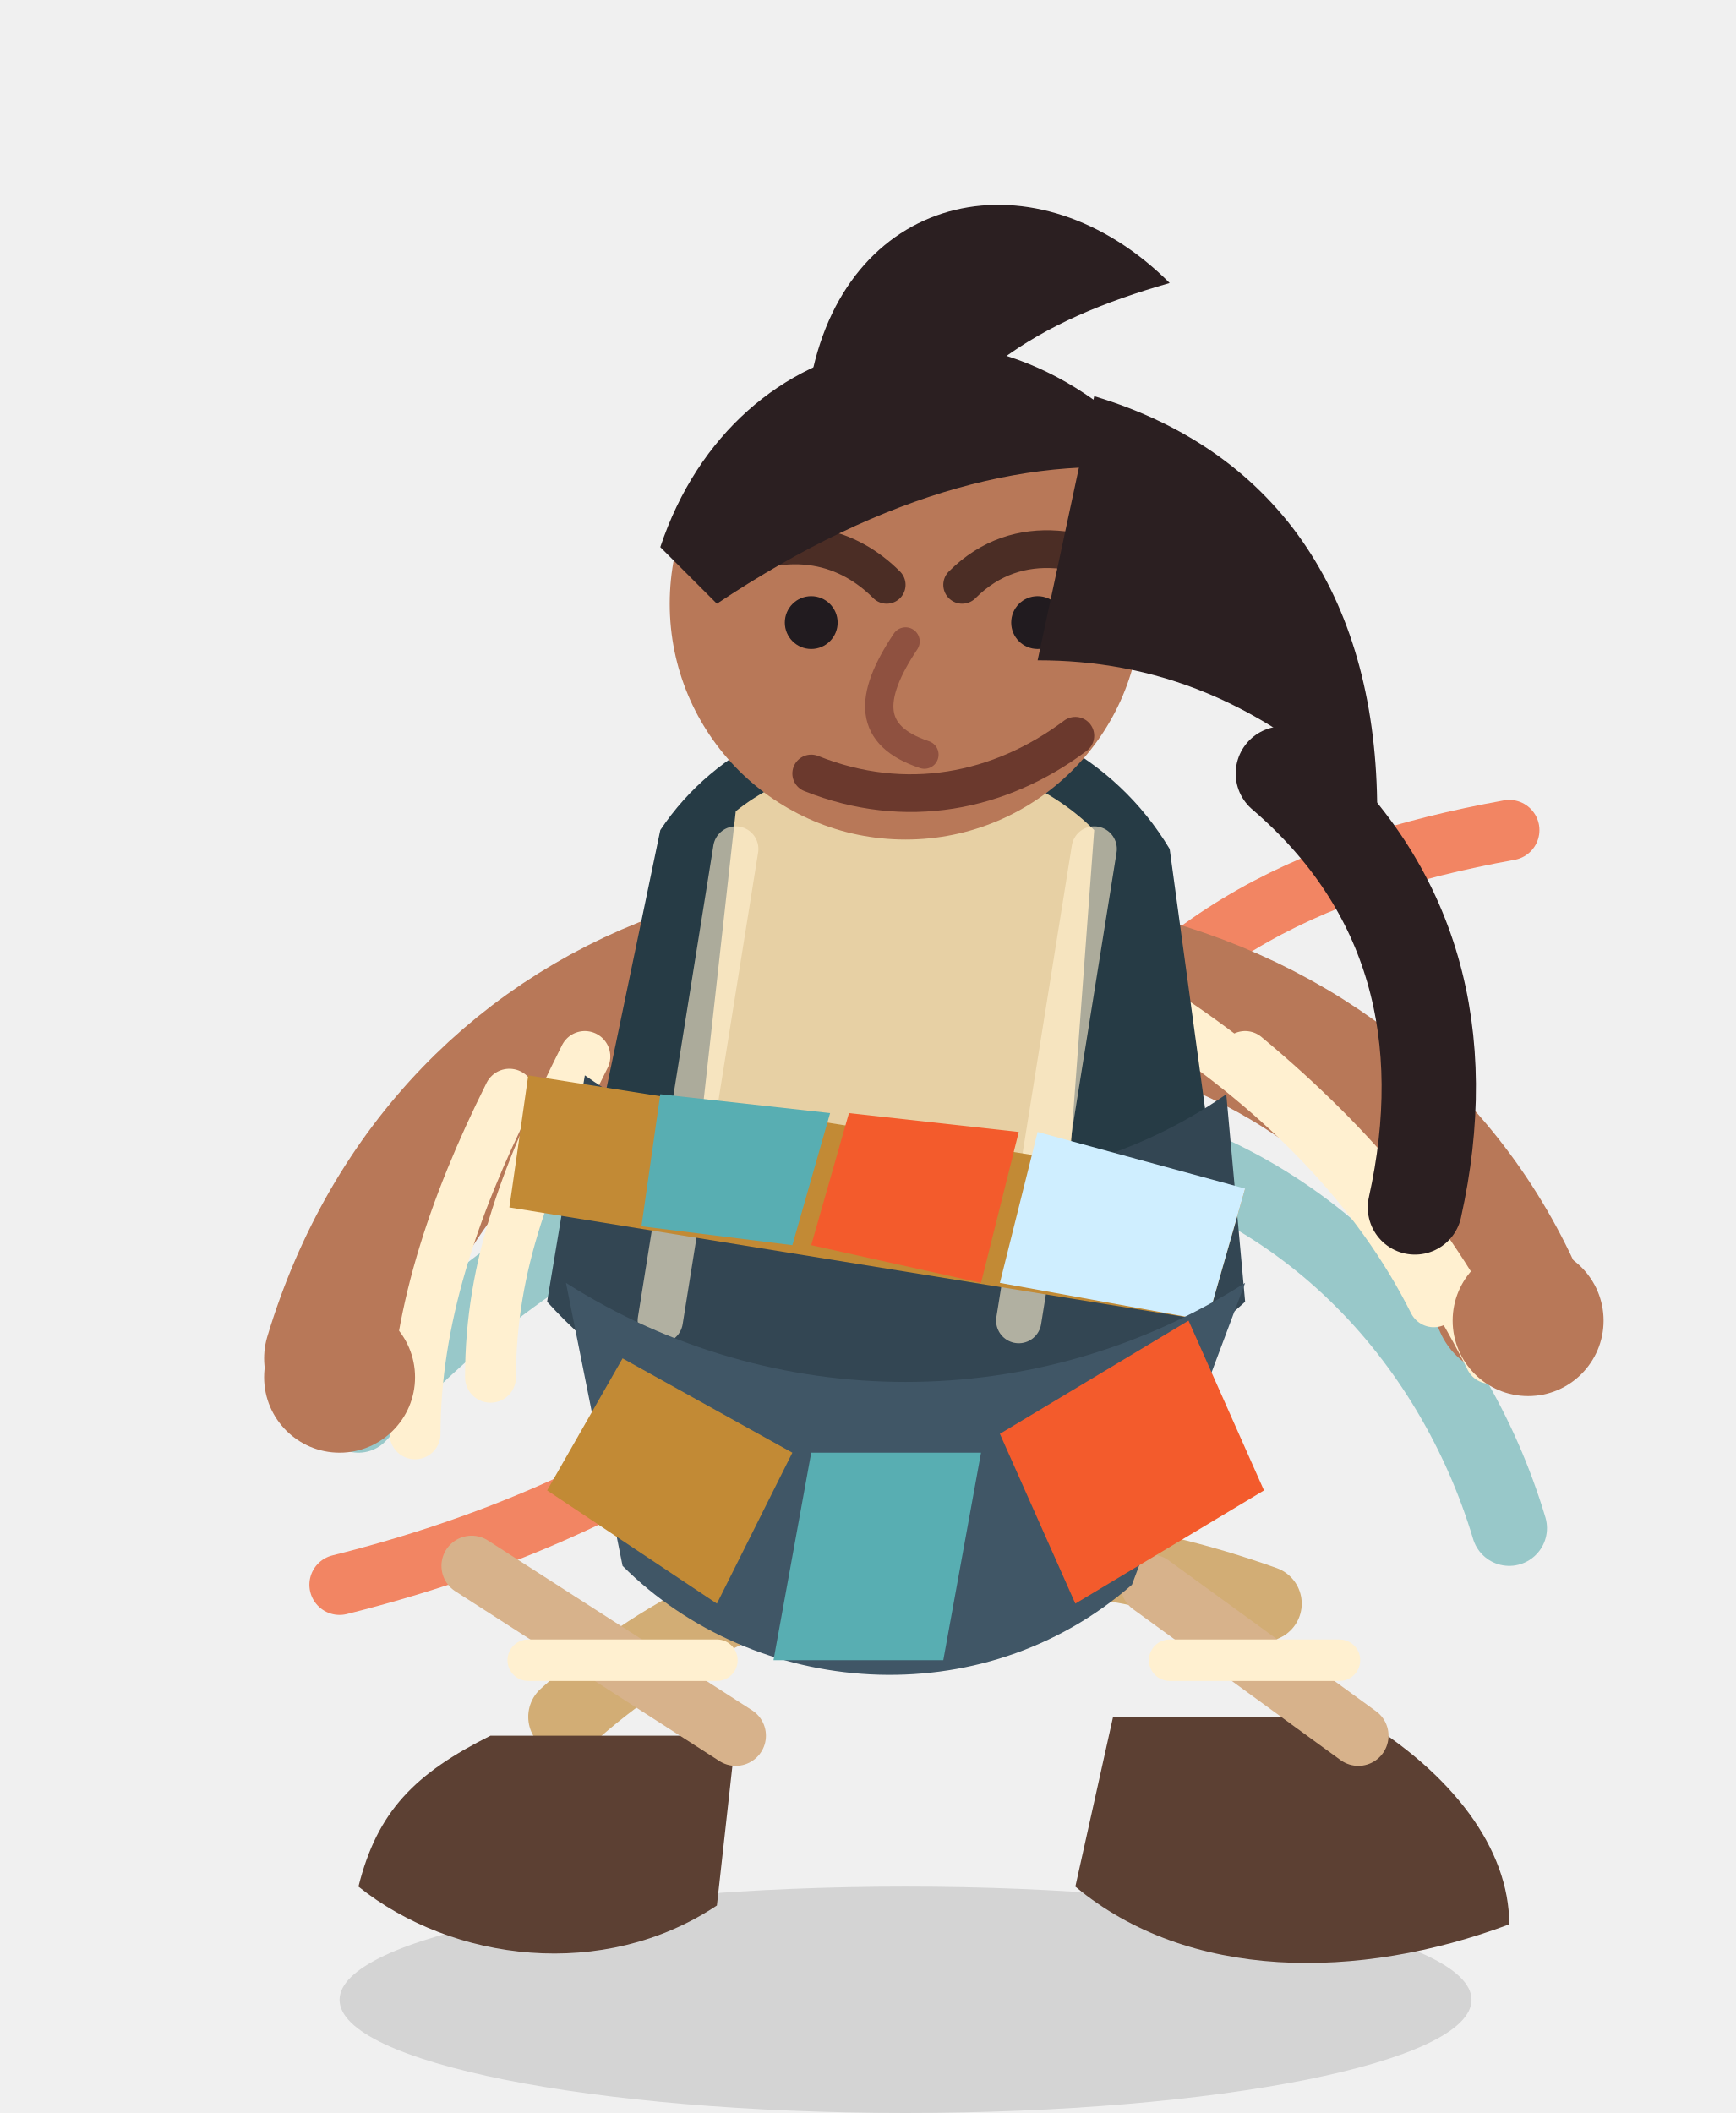
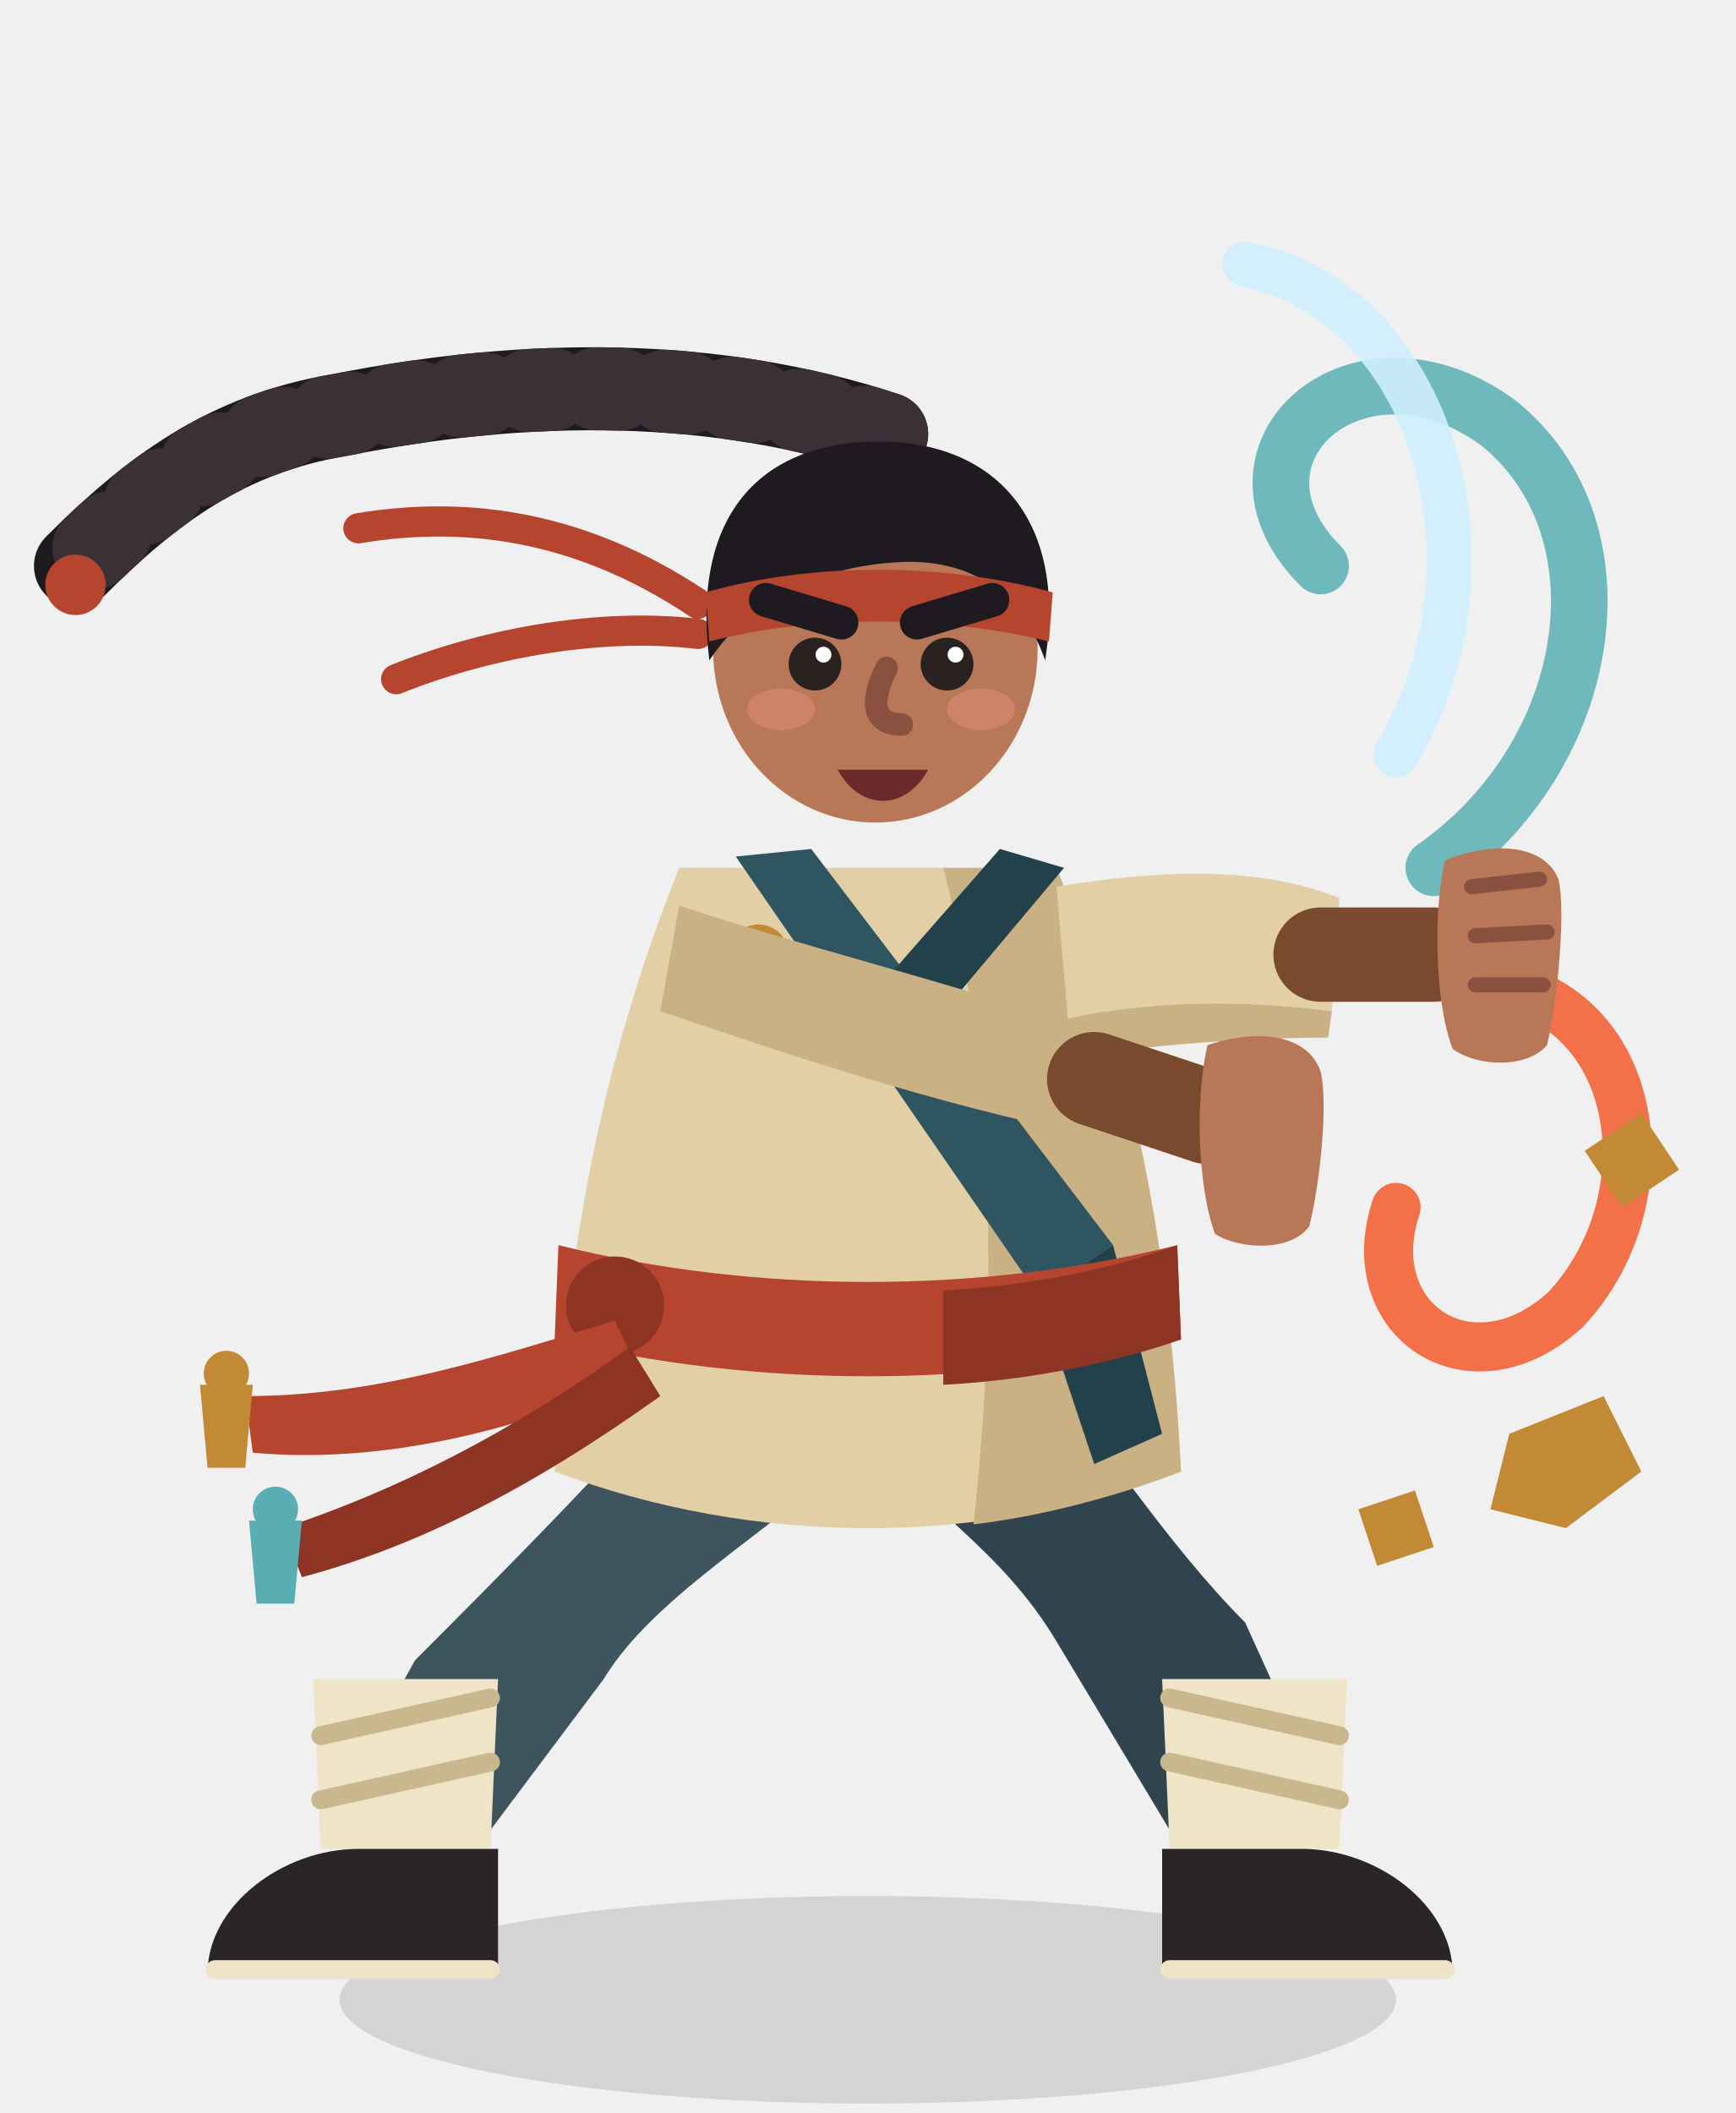
<svg xmlns="http://www.w3.org/2000/svg" width="92" height="112" viewBox="0 0 92 112">
-   <style>.body,.robe,.robeHem,.head,.hatHair,.staffArm,.offArm,.capeScarf,.familiar,.spark{transform-box:view-box}.body,.robe{transform-origin:48px 91px;animation:benderCastBody 1.28s ease-in-out infinite}.head{transform-origin:48px 31px;animation:benderCastHead 1.28s ease-in-out infinite}.hatHair{transform-origin:48px 19px;animation:benderCastBraid 1.28s ease-in-out infinite}.staffArm{transform-origin:63px 54px;animation:benderCastNearArm 1.28s ease-in-out infinite}.offArm{transform-origin:33px 54px;animation:benderCastFarArm 1.28s ease-in-out infinite}.capeScarf{transform-origin:47px 58px;animation:benderCastSash 1.28s ease-in-out infinite}.robeHem{transform-origin:48px 73px;animation:benderCastHem 1.28s ease-in-out infinite}.familiar{transform-origin:52px 93px;animation:benderCastLegs 1.28s ease-in-out infinite}.spark{transform-origin:49px 65px;animation:benderCastFlow 1.28s ease-in-out infinite}@keyframes benderCastBody{0%,100%{transform:translateY(0) rotate(0)}20%{transform:translateY(10px) scale(1.18,.78)}48%{transform:translateX(-5px) rotate(-12deg) scale(.98,1.04)}72%{transform:translateX(8px) translateY(-5px) rotate(14deg) scale(.92,1.08)}}@keyframes benderCastHead{0%,100%{transform:rotate(0)}20%{transform:translateY(8px) rotate(-7deg)}48%{transform:translateX(-4px) rotate(-18deg)}72%{transform:translateX(8px) translateY(-4px) rotate(18deg)}}@keyframes benderCastBraid{0%,100%{transform:rotate(0)}20%{transform:translateY(7px) rotate(-8deg)}48%{transform:translateX(8px) rotate(28deg)}72%{transform:translateX(-10px) rotate(-34deg)}}@keyframes benderCastNearArm{0%,100%{transform:rotate(0)}20%{transform:translate(-9px,10px) rotate(54deg)}48%{transform:translate(-18px,-5px) rotate(-70deg)}72%{transform:translate(14px,-11px) rotate(74deg)}}@keyframes benderCastFarArm{0%,100%{transform:rotate(0)}20%{transform:translate(9px,10px) rotate(-56deg)}48%{transform:translate(18px,-5px) rotate(66deg)}72%{transform:translate(-12px,-8px) rotate(-84deg)}}@keyframes benderCastSash{0%,100%{transform:skewX(0)}20%{transform:skewX(-18deg) scaleX(1.16)}48%{transform:skewX(24deg) translateX(6px)}72%{transform:skewX(-30deg) translateX(-9px)}}@keyframes benderCastHem{0%,100%{transform:scaleX(1)}20%{transform:scaleX(1.28)}48%{transform:skewX(-16deg)}72%{transform:skewX(22deg) scaleX(1.12)}}@keyframes benderCastLegs{0%,100%{transform:translateY(0)}20%{transform:translateY(5px) scaleX(1.18)}48%{transform:translateX(-5px) rotate(-7deg)}72%{transform:translateX(9px) rotate(13deg)}}@keyframes benderCastFlow{0%,100%{opacity:.35;transform:scale(.75) rotate(0)}20%{opacity:.7;transform:translateY(5px) scale(1.05,.65)}48%{opacity:.95;transform:translateX(-10px) rotate(-100deg) scale(1.1)}72%{opacity:1;transform:translateX(13px) rotate(95deg) scale(1.25)}}@media (prefers-reduced-motion: reduce){.body,.robe,.robeHem,.head,.hatHair,.staffArm,.offArm,.capeScarf,.familiar,.spark{animation:none}}</style>
-   <ellipse cx="48" cy="106" rx="30" ry="6" fill="#000" opacity="0.12" />
-   <g class="spark">
-     <path d="M19 75C30 63 43 58 57 60C69 62 77 71 80 81" stroke="#6fb6b7" stroke-width="4" stroke-linecap="round" fill="none" opacity="0.68" />
-     <path d="M18 84C34 80 45 72 55 60C61 50 69 46 80 44" stroke="#f35b2c" stroke-width="3.2" stroke-linecap="round" fill="none" opacity="0.72" />
-     <path d="M30 91C40 82 53 80 67 85" stroke="#c28a35" stroke-width="4" stroke-linecap="round" fill="none" opacity="0.66" />
-     <path d="M26 59C40 52 54 50 70 54" stroke="#d8f4ff" stroke-width="3" stroke-linecap="round" fill="none" opacity="0.7" />
+   <style>.bd,.hd,.tl,.ss,.ar,.of,.fx{transform-box:view-box}.bd{transform-origin:46px 100px;animation:bdK 1.1s ease-in-out infinite}@keyframes bdK{0%,100%{transform:translateX(0)}30%{transform:translate(-1.4px,1px) rotate(-1.5deg)}60%{transform:translate(1.6px,0) rotate(1.5deg)}}.hd{transform-origin:46px 44px;animation:hdK 1.1s ease-in-out infinite}@keyframes hdK{0%,100%{transform:rotate(0)}60%{transform:rotate(3deg)}}.tl{transform-origin:46px 24px;animation:tlK 0.55s ease-in-out infinite}@keyframes tlK{0%,100%{transform:rotate(-2deg)}50%{transform:rotate(3deg)}}.ss{transform-origin:33px 71px;animation:ssK 0.55s ease-in-out infinite}@keyframes ssK{0%,100%{transform:rotate(-2deg)}50%{transform:rotate(5deg)}}.ar{transform-origin:57px 50px;animation:arK 1.1s ease-in-out infinite}@keyframes arK{0%,100%{transform:translateX(0)}30%{transform:translateX(-2px)}60%{transform:translateX(2.4px)}}.of{transform-origin:36px 50px;animation:ofK 1.1s ease-in-out infinite}@keyframes ofK{0%,100%{transform:translateX(0)}30%{transform:translateX(-1.6px)}60%{transform:translateX(2px)}}.fx{transform-origin:70px 48px;animation:fxK 1.1s ease-in-out infinite}@keyframes fxK{0%,100%{transform:rotate(0) scale(.92);opacity:.7}60%{transform:rotate(-12deg) scale(1.06);opacity:1}}@media (prefers-reduced-motion: reduce){.bd,.hd,.tl,.ss,.ar,.of,.fx{animation:none}}</style>
+   <ellipse cx="46" cy="106" rx="28" ry="5.5" fill="#000000" opacity="0.12" />
+   <g class="fx">
+     <path d="M76 46C84.6 40 86.4 28 79.4 22.4C72 17 64 24 70 30" stroke="#58aeb2" stroke-width="3" stroke-linecap="round" stroke-linejoin="round" fill="none" opacity="0.85" />
+     <path d="M78 52C87 52.4 88.6 63.4 83 69.4C78 74 72 70 74 64" stroke="#f35b2c" stroke-width="2.6" stroke-linecap="round" stroke-linejoin="round" fill="none" opacity="0.85" />
+     <path d="M74 40C80 30 76 16 66 14" stroke="#cfeeff" stroke-width="2.4" stroke-linecap="round" stroke-linejoin="round" fill="none" opacity="0.9" />
+     <path d="M80 76L85 74L87 78L83 81L79 80Z" fill="#c28a35" />
+     <path d="M84 61L87 59L89 62L86 64Z" fill="#c28a35" />
+     <path d="M72 80L75 79L76 82L73 83Z" fill="#c28a35" />
  </g>
-   <g class="familiar">
-     <path d="M26 92L39 92L38 101C32 105 24 104 19 100C20 96 22 94 26 92Z" fill="#5c4033" />
-     <path d="M59 91L72 91C77 94 80 98 80 102C72 105 63 105 57 100Z" fill="#5c4033" />
-     <path d="M25 83L39 92M61 84L72 92" stroke="#d7b28b" stroke-width="3.2" stroke-linecap="round" />
-     <path d="M28 88H38M62 88H71" stroke="#fff0d0" stroke-width="2.2" stroke-linecap="round" />
+   <g class="tl">
+     <path d="M47 23C38 20 28 20 18 22C12 23 8 26 4 30" stroke="#1f1a20" stroke-width="4.4" stroke-linecap="round" stroke-linejoin="round" fill="none" />
+     <path d="M47 23C38 20 28 20 18 22C12 23 8 26 4 30" stroke="#3a3036" stroke-width="4.4" stroke-linecap="round" stroke-linejoin="round" fill="none" stroke-dasharray="1.2 2.4" />
+     <circle cx="4" cy="31" r="1.6" fill="#b5452f" />
+     <path d="M37 32C31 28 25 27 19 28M37 33.6C32 33 26 34 21 36" stroke="#b5452f" stroke-width="1.6" stroke-linecap="round" stroke-linejoin="round" fill="none" />
  </g>
-   <g class="offArm">
-     <path d="M37 52C28 55 21 62 18 72" stroke="#b87858" stroke-width="8" stroke-linecap="round" fill="none" />
-     <path d="M27 58C24 64 22 70 22 76M31 56C28 62 26 67 26 73" stroke="#fff0d0" stroke-width="2.7" stroke-linecap="round" fill="none" />
-     <circle cx="18" cy="73" r="4" fill="#b87858" />
-   </g>
-   <g class="staffArm">
-     <path d="M58 52C68 54 76 60 80 69" stroke="#b87858" stroke-width="8" stroke-linecap="round" fill="none" />
-     <path d="M66 56C72 61 76 66 79 72M62 54C68 58 73 63 76 69" stroke="#fff0d0" stroke-width="2.7" stroke-linecap="round" fill="none" />
-     <circle cx="81" cy="70" r="4" fill="#b87858" />
-   </g>
-   <g class="body robe">
-     <path d="M35 44C41 35 56 35 62 45L65 67C56 76 40 77 30 68Z" fill="#263b45" />
-     <path d="M39 43C44 39 53 39 58 44L56 71C50 75 42 75 36 70Z" fill="#e7d0a4" />
-     <path d="M31 57C41 64 55 65 65 58L66 69C55 79 39 80 29 69Z" fill="#334653" />
-     <path d="M39 45L35 70M58 45L54 70" stroke="#fff0d0" stroke-width="2.4" stroke-linecap="round" opacity="0.62" />
-     <g class="capeScarf">
-       <path d="M28 57L66 63L64 70L27 64Z" fill="#c28a35" />
-       <path d="M35 58L44 59L42 66L34 65Z" fill="#58aeb2" />
-       <path d="M45 59L54 60L52 68L43 66Z" fill="#f35b2c" />
-       <path d="M55 60L66 63L64 70L53 68Z" fill="#cfeeff" />
+   <path d="M37 72C34 76 26 84 22 88L17 97H26L32 89C35 84 43 80 46 76Z" fill="#3e5560" />
+   <path d="M55 72C58 76 62 82 66 86L71 97H62L56 87C53 82 49 80 46 76Z" fill="#2f444e" />
+   <path d="M16.6 89H26.4L26 98H17Z" fill="#efe3c8" />
+   <path d="M17 92L26 90M17 95.4L26 93.4" stroke="#c9b78e" stroke-width="1" stroke-linecap="round" stroke-linejoin="round" fill="none" />
+   <path d="M71.4 89H61.6L62 98H71Z" fill="#efe3c8" />
+   <path d="M71 92L62 90M71 95.4L62 93.4" stroke="#c9b78e" stroke-width="1" stroke-linecap="round" stroke-linejoin="round" fill="none" />
+   <path d="M11 104.6C11 101 15 98 19 98H26.4V104.6Z" fill="#2a2526" />
+   <path d="M77 104.6C77 101 73 98 69 98H61.6V104.6Z" fill="#2a2526" />
+   <path d="M11.4 104.4H26M76.6 104.4H62" stroke="#efe3c8" stroke-width="1" stroke-linecap="round" stroke-linejoin="round" fill="none" />
+   <g class="bd">
+     <path d="M36 46H56C60 56 62 66 62.6 78C52 82 40 82 29.4 78C30 66 32 56 36 46Z" fill="#e2cfa6" />
+     <path d="M50 46H56C60 56 62 66 62.6 78C59 79.4 55 80.4 51.6 80.8C53 68 52.6 56 50 46Z" fill="#c9b184" />
+     <path d="M39 45.4L43 45L59 66L55 68.6Z" fill="#2f5560" />
+     <path d="M55 68.6L59 66L61.6 76L58 77.6Z" fill="#22414a" />
+     <path d="M53 45L56.4 46L48 56L46 53Z" fill="#22414a" />
+     <path d="M29.6 66C40 68.6 52 68.6 62.4 66L62.6 71C52 73.6 40 73.6 29.4 71Z" fill="#b5452f" />
+     <path d="M50 68.4C54 68.2 58.6 67.4 62.4 66L62.6 71C58.6 72.4 54 73.2 50 73.4Z" fill="#8e3424" />
+     <circle cx="32.6" cy="69.2" r="2.6" fill="#8e3424" />
+     <circle cx="40.2" cy="50.6" r="1.6" fill="#c28a35" />
+     <circle cx="43" cy="53.4" r="1.6" fill="#58aeb2" />
+     <circle cx="46" cy="55" r="1.6" fill="#f35b2c" />
+     <circle cx="49.2" cy="54.8" r="1.6" fill="#cfeeff" />
+     <g class="ss">
+       <path d="M32.6 70C26 72 20 74 13 74L13.4 77C20 77.6 27 76 34 73Z" fill="#b5452f" />
+       <path d="M33.4 71.4C27 76 21 79 15 81L16 83.6C22 82 28 79 35 74Z" fill="#8e3424" />
+       <path d="M10.6 73.4H13.4L13 77.8H11Z" fill="#c28a35" />
+       <circle cx="12" cy="72.8" r="1.2" fill="#c28a35" />
+       <path d="M13.2 80.6H16L15.6 85H13.6Z" fill="#58aeb2" />
+       <circle cx="14.6" cy="80" r="1.2" fill="#58aeb2" />
    </g>
-     <g class="robeHem">
-       <path d="M30 68C41 75 55 75 66 68L60 84C52 91 40 90 33 83Z" fill="#405666" />
-       <path d="M33 72L42 77L38 85L29 79Z" fill="#c28a35" />
-       <path d="M43 77H52L50 88H41Z" fill="#58aeb2" />
-       <path d="M53 76L63 70L67 79L57 85Z" fill="#f35b2c" />
+     <g class="ar">
+       <path d="M56 47C62 46 67 46 71 47.6L70.6 53.6C66 53 61 53 56.6 54Z" fill="#e2cfa6" />
+       <path d="M56.6 54C61 53 66 53 70.6 53.6L70.4 55C66 55 61 55.4 57 56Z" fill="#c9b184" />
+       <path d="M70 50.6H76" stroke="#7a4a2e" stroke-width="5" stroke-linecap="round" stroke-linejoin="round" fill="none" />
+       <path d="M76.6 45.6C79.6 44.4 82 45 82.6 46.6C83 48 82.6 53 82 55.4C81 56.6 78.4 56.6 77 55.6C76 53 76 48 76.6 45.6Z" fill="#b87858" />
+       <path d="M78 47L81.6 46.6M78.2 49.6L82 49.4M78.2 52.2L81.8 52.2" stroke="#8a5040" stroke-width="0.8" stroke-linecap="round" stroke-linejoin="round" fill="none" />
+     </g>
+     <g class="of">
+       <path d="M36 48C42 50 50 52 58 54.6L57 60C50 58.6 42 56 35 53.6Z" fill="#c9b184" />
+       <path d="M58 57.2L64 59.2" stroke="#7a4a2e" stroke-width="5" stroke-linecap="round" stroke-linejoin="round" fill="none" />
+       <path d="M64 55.4C67 54.4 69.4 55 70 56.8C70.4 58.4 70 62.6 69.4 65C68.4 66.4 65.6 66.2 64.4 65.4C63.4 62.6 63.4 58 64 55.4Z" fill="#b87858" />
+     </g>
+     <g class="hd">
+       <ellipse cx="46.4" cy="34.4" rx="8.6" ry="9.2" fill="#b87858" />
+       <path d="M37.6 35C36.6 27 40.6 23.4 46.6 23.4C52.6 23.4 56.6 27.4 55.4 35C54 31 51 29.6 47.6 29.8C44 30 40 31.4 37.6 35Z" fill="#1f1a20" />
+       <path d="M37.4 31.4C43 29.8 50 29.8 55.8 31.4L55.6 34C50 32.6 43 32.6 37.6 34Z" fill="#b5452f" />
+       <ellipse cx="41.4" cy="37.6" rx="1.8" ry="1.1" fill="#e8907e" opacity="0.45" />
+       <ellipse cx="52" cy="37.6" rx="1.8" ry="1.1" fill="#e8907e" opacity="0.45" />
+       <circle cx="43.2" cy="35.2" r="1.4" fill="#2a2220" />
+       <circle cx="50.2" cy="35.2" r="1.4" fill="#2a2220" />
+       <circle cx="43.65" cy="34.7" r="0.42" fill="#ffffff" />
+       <circle cx="50.65" cy="34.7" r="0.42" fill="#ffffff" />
+       <path d="M40.6 31.8L44.6 33M48.6 33L52.6 31.8" stroke="#1f1a20" stroke-width="1.8" stroke-linecap="round" stroke-linejoin="round" fill="none" />
+       <path d="M44.4 40.8C45.6 43 48 43 49.2 40.8Z" fill="#6a2a2a" />
+       <path d="M47 35.4C46 37.4 46.4 38.4 47.8 38.4" stroke="#8a5040" stroke-width="1.2" stroke-linecap="round" stroke-linejoin="round" fill="none" />
    </g>
  </g>
-   <g class="head">
-     <circle cx="48" cy="32" r="12.5" fill="#b87858" />
-     <path d="M38 30C42 28 45 29 47 31M51 31C54 28 58 29 61 31" stroke="#4b2d25" stroke-width="2" stroke-linecap="round" fill="none" />
-     <circle cx="43" cy="33" r="1.4" fill="#211b1f" />
-     <circle cx="55" cy="33" r="1.4" fill="#211b1f" />
-     <path d="M43 41C48 43 53 42 57 39" stroke="#6b392d" stroke-width="2" stroke-linecap="round" fill="none" />
-     <path d="M48 34C46 37 46 39 49 40" stroke="#8f5140" stroke-width="1.5" stroke-linecap="round" fill="none" />
-   </g>
-   <g class="hatHair">
-     <path d="M35 29C39 17 53 14 62 25C55 24 47 26 38 32Z" fill="#2b1f21" />
-     <path d="M43 20C45 10 55 8 62 15C55 17 50 20 47 27Z" fill="#2b1f21" />
-     <path d="M58 21C68 24 73 32 73 43C67 37 61 35 55 35Z" fill="#2b1f21" />
-     <path d="M68 41C75 47 77 55 75 64" stroke="#2b1f21" stroke-width="5" stroke-linecap="round" fill="none" />
-   </g>
</svg>
